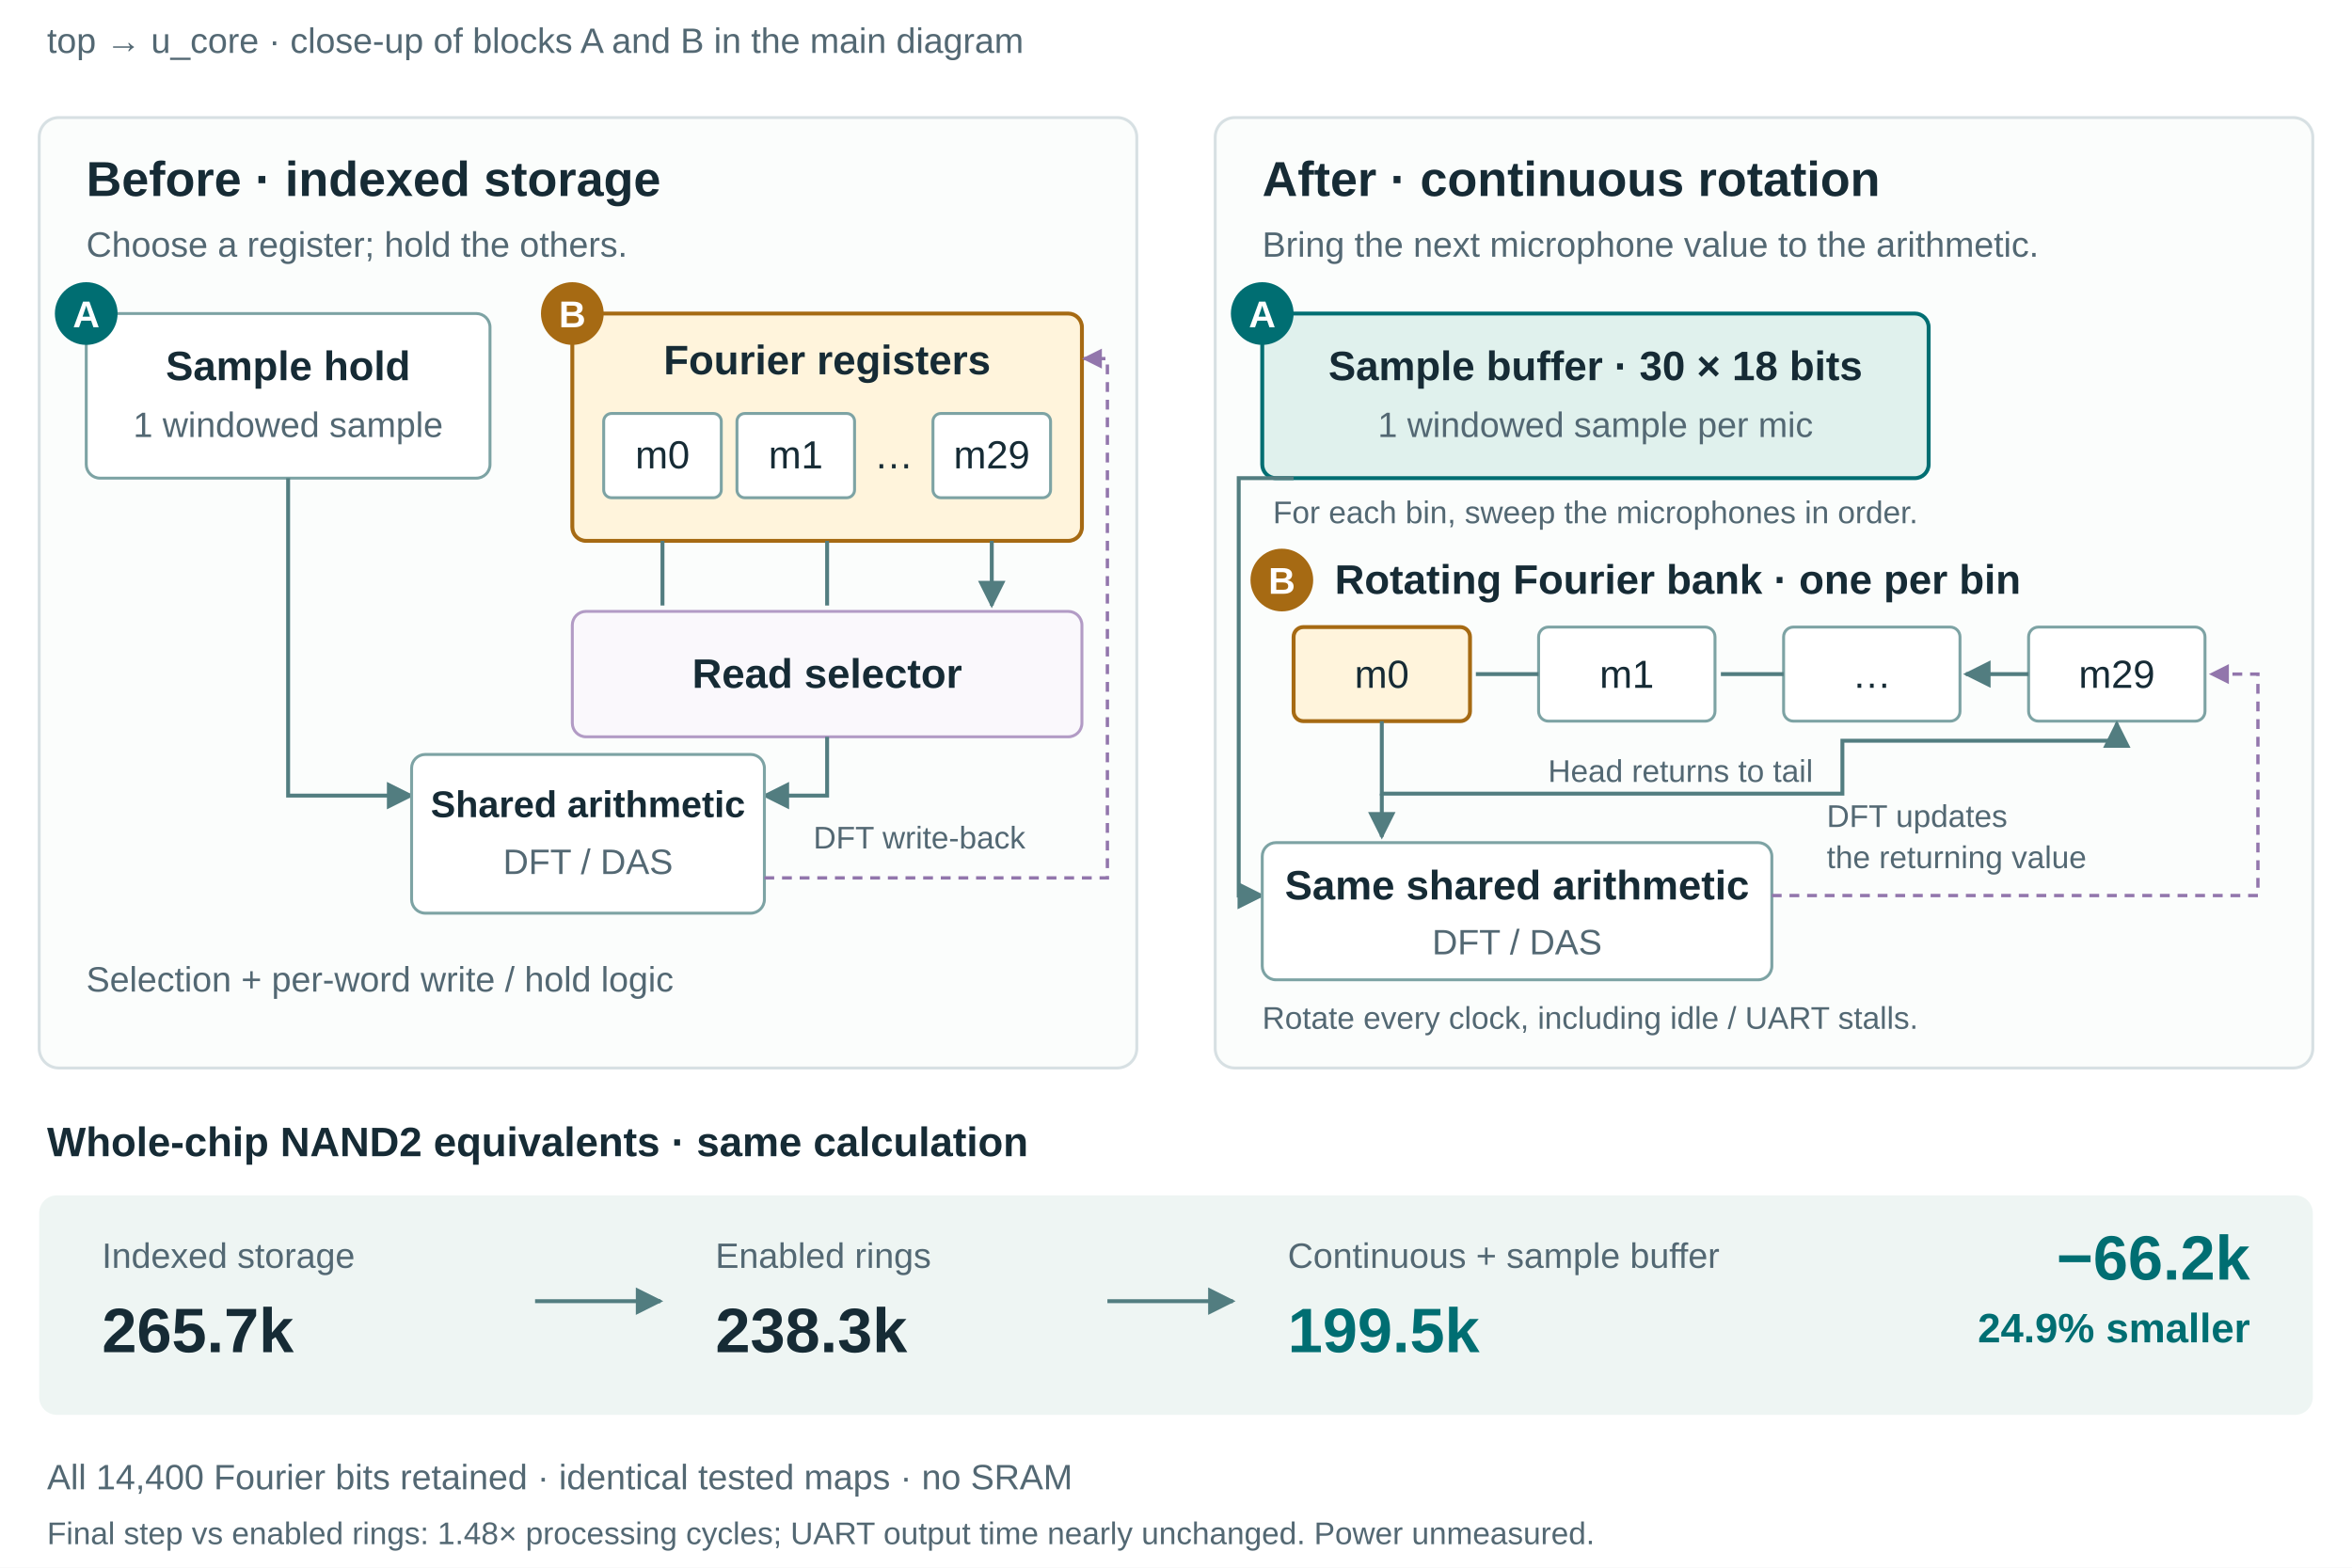
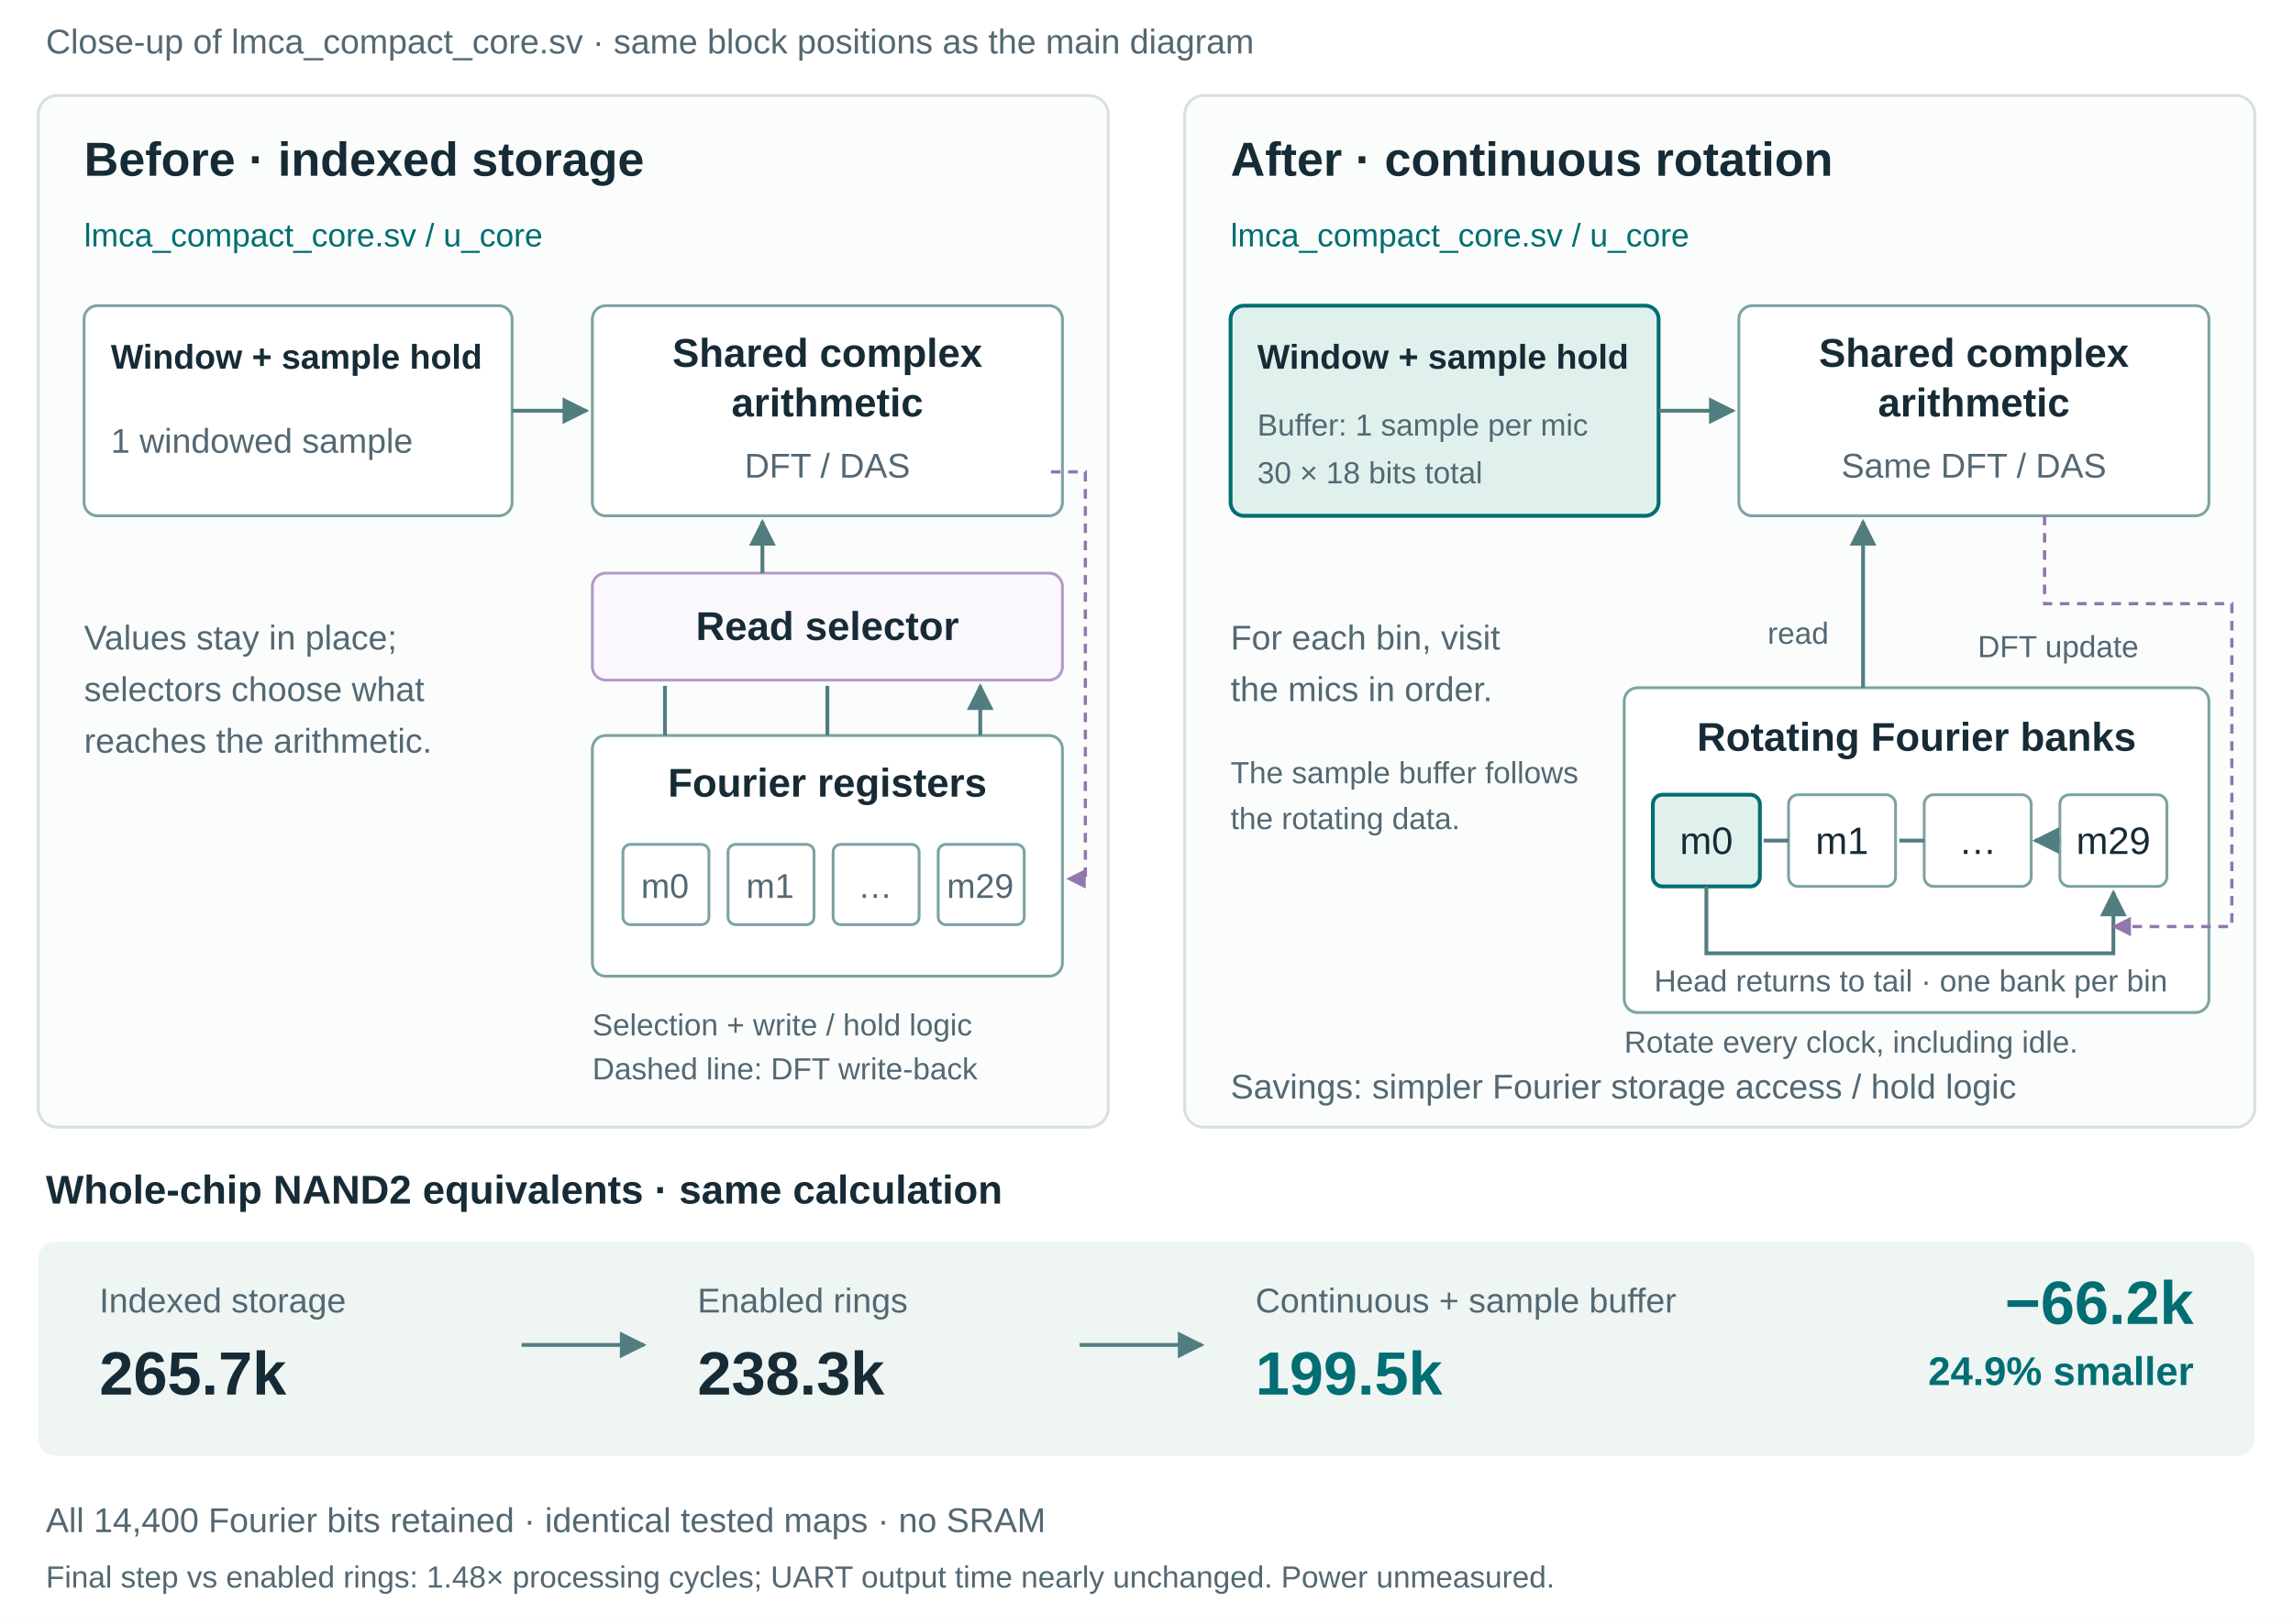
- <svg xmlns="http://www.w3.org/2000/svg" width="1200" height="800" viewBox="0 0 1200 800" role="img" aria-labelledby="rotation-title rotation-desc">
+ <svg xmlns="http://www.w3.org/2000/svg" width="1200" height="850" viewBox="0 0 1200 850" role="img" aria-labelledby="rotation-title rotation-desc">
  <defs>
    <marker id="arrow" viewBox="0 0 10 10" refX="9" refY="5" markerWidth="7" markerHeight="7" orient="auto">
      <path d="M0 0L10 5L0 10Z" fill="#527d80" />
    </marker>
    <marker id="write-arrow" viewBox="0 0 10 10" refX="9" refY="5" markerWidth="6" markerHeight="6" orient="auto">
      <path d="M0 0L10 5L0 10Z" fill="#9276ac" />
    </marker>
  </defs>
  <style>
-  text{font-family:'Segoe UI',Arial,sans-serif;fill:#162b35;font-size:20px}
-  .heading{font-size:25px;font-weight:650}.label{font-size:21px;font-weight:650}
-  .muted{font-size:18px;fill:#536873}.small{font-size:16px;fill:#536873}
-  .panel{fill:#fbfdfc;stroke:#d7e0e3;stroke-width:1.5}
-  .box{fill:white;stroke:#7da3a4;stroke-width:1.5}
-  .extra{fill:#faf8fc;stroke:#b29bc5;stroke-width:1.5}
-  .head{fill:#e0f1ed;stroke:#006e72;stroke-width:2}
-  .bank{fill:#fff4dc;stroke:#a66a13;stroke-width:2}
-  .badge{font-size:19px;font-weight:700;fill:white;text-anchor:middle}
-  .flow{fill:none;stroke:#527d80;stroke-width:2;marker-end:url(#arrow)}
-  .write{fill:none;stroke:#9276ac;stroke-width:1.7;stroke-dasharray:5 4;marker-end:url(#write-arrow)}
-  .gate{font-size:32px;font-weight:700}.accent{fill:#006e72}
+ text{font-family:'Segoe UI',Arial,sans-serif;fill:#162b35;font-size:20px}
+ .heading{font-size:25px;font-weight:650}.label{font-size:21px;font-weight:650}.block-title{font-size:18px;font-weight:650}
+ .muted{font-size:18px;fill:#536873}.small{font-size:16px;fill:#536873}.file{font-size:17px;fill:#006e72}
+ .panel{fill:#fbfdfc;stroke:#d7e0e3;stroke-width:1.5}.box{fill:white;stroke:#7da3a4;stroke-width:1.5}
+ .extra{fill:#faf8fc;stroke:#b29bc5;stroke-width:1.5}.head{fill:#e0f1ed;stroke:#006e72;stroke-width:2}
+ .flow{fill:none;stroke:#527d80;stroke-width:2;marker-end:url(#arrow)}
+ .write{fill:none;stroke:#9276ac;stroke-width:1.7;stroke-dasharray:5 4;marker-end:url(#write-arrow)}
+ .gate{font-size:32px;font-weight:700}.accent{fill:#006e72}
</style>
-   <rect width="1200" height="800" fill="white" />
-   <text x="24" y="27" class="muted">top → u_core · close-up of blocks A and B in the main diagram</text>
-   <g transform="translate(0 40)">
-     <rect x="20" y="20" width="560" height="485" rx="10" class="panel" />
-     <text x="44" y="60" class="heading">Before · indexed storage</text>
-     <text x="44" y="91" class="muted">Choose a register; hold the others.</text>
-     <rect x="44" y="120" width="206" height="84" rx="7" class="box" />
-     <circle cx="44" cy="120" r="16" fill="#006e72" />
-     <text x="44" y="127" class="badge">A</text>
-     <text x="147" y="154" class="label" text-anchor="middle">Sample hold</text>
-     <text x="147" y="183" class="muted" text-anchor="middle">1 windowed sample</text>
-     <rect x="292" y="120" width="260" height="116" rx="7" class="bank" />
-     <circle cx="292" cy="120" r="16" fill="#a66a13" />
-     <text x="292" y="127" class="badge">B</text>
-     <text x="422" y="151" class="label" text-anchor="middle">Fourier registers</text>
-     <rect x="308" y="171" width="60" height="43" rx="4" class="box" />
-     <rect x="376" y="171" width="60" height="43" rx="4" class="box" />
-     <rect x="476" y="171" width="60" height="43" rx="4" class="box" />
-     <text x="338" y="199" text-anchor="middle">m0</text>
-     <text x="406" y="199" text-anchor="middle">m1</text>
-     <text x="456" y="199" text-anchor="middle">…</text>
-     <text x="506" y="199" text-anchor="middle">m29</text>
-     <path d="M338 236V269M422 236V269M506 236V269" class="flow" />
-     <rect x="292" y="272" width="260" height="64" rx="7" class="extra" />
-     <text x="422" y="311" class="label" text-anchor="middle">Read selector</text>
-     <path d="M147 204V366H210" class="flow" />
-     <path d="M422 336V366H390" class="flow" />
-     <rect x="210" y="345" width="180" height="81" rx="7" class="box" />
-     <text x="300" y="377" class="label" text-anchor="middle" style="font-size:19px">Shared arithmetic</text>
-     <text x="300" y="406" class="muted" text-anchor="middle">DFT / DAS</text>
-     <path d="M390 408H565V143H553" class="write" />
-     <text x="415" y="393" class="small">DFT write-back</text>
-     <text x="44" y="466" class="muted">Selection + per-word write / hold logic</text>
-     <rect x="620" y="20" width="560" height="485" rx="10" class="panel" />
-     <text x="644" y="60" class="heading">After · continuous rotation</text>
-     <text x="644" y="91" class="muted">Bring the next microphone value to the arithmetic.</text>
-     <rect x="644" y="120" width="340" height="84" rx="7" class="head" />
-     <circle cx="644" cy="120" r="16" fill="#006e72" />
-     <text x="644" y="127" class="badge">A</text>
-     <text x="814" y="154" class="label" text-anchor="middle">Sample buffer · 30 × 18 bits</text>
-     <text x="814" y="183" class="muted" text-anchor="middle">1 windowed sample per mic</text>
-     <text x="814" y="227" class="small" text-anchor="middle">For each bin, sweep the microphones in order.</text>
-     <circle cx="654" cy="256" r="16" fill="#a66a13" />
-     <text x="654" y="263" class="badge">B</text>
-     <text x="681" y="263" class="label">Rotating Fourier bank · one per bin</text>
-     <rect x="660" y="280" width="90" height="48" rx="5" class="bank" />
-     <rect x="785" y="280" width="90" height="48" rx="5" class="box" />
-     <rect x="910" y="280" width="90" height="48" rx="5" class="box" />
-     <rect x="1035" y="280" width="90" height="48" rx="5" class="box" />
-     <text x="705" y="311" text-anchor="middle">m0</text>
-     <text x="830" y="311" text-anchor="middle">m1</text>
-     <text x="955" y="311" text-anchor="middle">…</text>
-     <text x="1080" y="311" text-anchor="middle">m29</text>
-     <path d="M785 304H753M910 304H878M1035 304H1003" class="flow" />
-     <path d="M705 328V365H940V338H1080V329" class="flow" />
-     <text x="925" y="359" class="small" text-anchor="end">Head returns to tail</text>
-     <path d="M705 365V387" class="flow" />
-     <path d="M660 204H632V417H644" class="flow" />
-     <rect x="644" y="390" width="260" height="70" rx="7" class="box" />
-     <text x="774" y="419" class="label" text-anchor="middle">Same shared arithmetic</text>
-     <text x="774" y="447" class="muted" text-anchor="middle">DFT / DAS</text>
-     <path d="M904 417H1152V304H1128" class="write" />
-     <text x="932" y="382" class="small">DFT updates</text>
-     <text x="932" y="403" class="small">the returning value</text>
-     <text x="644" y="485" class="small">Rotate every clock, including idle / UART stalls.</text>
-     <text x="24" y="550" class="label">Whole-chip NAND2 equivalents · same calculation</text>
-     <rect x="20" y="570" width="1160" height="112" rx="9" fill="#eef5f3" />
-     <text x="52" y="607" class="muted">Indexed storage</text>
-     <text x="52" y="650" class="gate">265.7k</text>
-     <path d="M273 624H337" class="flow" />
-     <text x="365" y="607" class="muted">Enabled rings</text>
-     <text x="365" y="650" class="gate">238.3k</text>
-     <path d="M565 624H629" class="flow" />
-     <text x="657" y="607" class="muted">Continuous + sample buffer</text>
-     <text x="657" y="650" class="gate accent">199.5k</text>
-     <text x="1148" y="613" class="gate accent" text-anchor="end">−66.2k</text>
-     <text x="1148" y="645" class="label accent" text-anchor="end">24.9% smaller</text>
-     <text x="24" y="720" class="muted">All 14,400 Fourier bits retained · identical tested maps · no SRAM</text>
-     <text x="24" y="748" class="small">Final step vs enabled rings: 1.48× processing cycles; UART output time nearly unchanged. Power unmeasured.</text>
-   </g>
+   <rect width="1200" height="850" fill="white" />
+   <text x="24" y="28" class="muted">Close-up of lmca_compact_core.sv · same block positions as the main diagram</text>
+   <rect x="20" y="50" width="560" height="540" rx="10" class="panel" />
+   <rect x="620" y="50" width="560" height="540" rx="10" class="panel" />
+   <text x="44" y="92" class="heading">Before · indexed storage</text>
+   <text x="644" y="92" class="heading">After · continuous rotation</text>
+   <text x="44" y="129" class="file">lmca_compact_core.sv / u_core</text>
+   <text x="644" y="129" class="file">lmca_compact_core.sv / u_core</text>
+   <rect x="44" y="160" width="224" height="110" rx="7" class="box" />
+   <text x="58" y="193" class="block-title">Window + sample hold</text>
+   <text x="58" y="237" class="muted">1 windowed sample</text>
+   <path d="M268 215H307" class="flow" />
+   <rect x="310" y="160" width="246" height="110" rx="7" class="box" />
+   <text x="433" y="192" class="label" text-anchor="middle">Shared complex</text>
+   <text x="433" y="218" class="label" text-anchor="middle">arithmetic</text>
+   <text x="433" y="250" class="muted" text-anchor="middle">DFT / DAS</text>
+   <text x="44" y="340" class="muted">Values stay in place;</text>
+   <text x="44" y="367" class="muted">selectors choose what</text>
+   <text x="44" y="394" class="muted">reaches the arithmetic.</text>
+   <rect x="310" y="300" width="246" height="56" rx="7" class="extra" />
+   <text x="433" y="335" class="label" text-anchor="middle">Read selector</text>
+   <path d="M399 300V273" class="flow" />
+   <rect x="310" y="385" width="246" height="126" rx="7" class="box" />
+   <text x="433" y="417" class="label" text-anchor="middle">Fourier registers</text>
+   <rect x="326" y="442" width="45" height="42" rx="4" class="box" />
+   <text x="348" y="470" text-anchor="middle" class="muted">m0</text>
+   <rect x="381" y="442" width="45" height="42" rx="4" class="box" />
+   <text x="403" y="470" text-anchor="middle" class="muted">m1</text>
+   <rect x="436" y="442" width="45" height="42" rx="4" class="box" />
+   <text x="458" y="470" text-anchor="middle" class="muted">…</text>
+   <rect x="491" y="442" width="45" height="42" rx="4" class="box" />
+   <text x="513" y="470" text-anchor="middle" class="muted">m29</text>
+   <path d="M348 385V359M433 385V359M513 385V359" class="flow" />
+   <path d="M550 247H568V460H559" class="write" />
+   <text x="310" y="542" class="small">Selection + write / hold logic</text>
+   <text x="310" y="565" class="small">Dashed line: DFT write-back</text>
+   <rect x="644" y="160" width="224" height="110" rx="7" class="head" />
+   <text x="658" y="193" class="block-title">Window + sample hold</text>
+   <text x="658" y="228" class="small">Buffer: 1 sample per mic</text>
+   <text x="658" y="253" class="small">30 × 18 bits total</text>
+   <path d="M868 215H907" class="flow" />
+   <rect x="910" y="160" width="246" height="110" rx="7" class="box" />
+   <text x="1033" y="192" class="label" text-anchor="middle">Shared complex</text>
+   <text x="1033" y="218" class="label" text-anchor="middle">arithmetic</text>
+   <text x="1033" y="250" class="muted" text-anchor="middle">Same DFT / DAS</text>
+   <text x="644" y="340" class="muted">For each bin, visit</text>
+   <text x="644" y="367" class="muted">the mics in order.</text>
+   <text x="644" y="410" class="small">The sample buffer follows</text>
+   <text x="644" y="434" class="small">the rotating data.</text>
+   <rect x="850" y="360" width="306" height="170" rx="7" class="box" />
+   <text x="1003" y="393" class="label" text-anchor="middle">Rotating Fourier banks</text>
+   <rect x="865" y="416" width="56" height="48" rx="5" class="head" />
+   <text x="893" y="447" text-anchor="middle">m0</text>
+   <rect x="936" y="416" width="56" height="48" rx="5" class="box" />
+   <text x="964" y="447" text-anchor="middle">m1</text>
+   <rect x="1007" y="416" width="56" height="48" rx="5" class="box" />
+   <text x="1035" y="447" text-anchor="middle">…</text>
+   <rect x="1078" y="416" width="56" height="48" rx="5" class="box" />
+   <text x="1106" y="447" text-anchor="middle">m29</text>
+   <path d="M936 440H923M1007 440H994M1078 440H1065" class="flow" />
+   <path d="M893 464V499H1106V467" class="flow" />
+   <text x="1000" y="519" class="small" text-anchor="middle">Head returns to tail · one bank per bin</text>
+   <path d="M975 360V273" class="flow" />
+   <text x="925" y="337" class="small">read</text>
+   <path d="M1070 270V316H1168V485H1106" class="write" />
+   <text x="1035" y="344" class="small">DFT update</text>
+   <text x="850" y="551" class="small">Rotate every clock, including idle.</text>
+   <text x="644" y="575" class="muted">Savings: simpler Fourier storage access / hold logic</text>
+   <text x="24" y="630" class="label">Whole-chip NAND2 equivalents · same calculation</text>
+   <rect x="20" y="650" width="1160" height="112" rx="9" fill="#eef5f3" />
+   <text x="52" y="687" class="muted">Indexed storage</text>
+   <text x="52" y="730" class="gate">265.7k</text>
+   <path d="M273 704H337" class="flow" />
+   <text x="365" y="687" class="muted">Enabled rings</text>
+   <text x="365" y="730" class="gate">238.3k</text>
+   <path d="M565 704H629" class="flow" />
+   <text x="657" y="687" class="muted">Continuous + sample buffer</text>
+   <text x="657" y="730" class="gate accent">199.5k</text>
+   <text x="1148" y="693" class="gate accent" text-anchor="end">−66.2k</text>
+   <text x="1148" y="725" class="label accent" text-anchor="end">24.9% smaller</text>
+   <text x="24" y="802" class="muted">All 14,400 Fourier bits retained · identical tested maps · no SRAM</text>
+   <text x="24" y="831" class="small">Final step vs enabled rings: 1.48× processing cycles; UART output time nearly unchanged. Power unmeasured.</text>
</svg>
